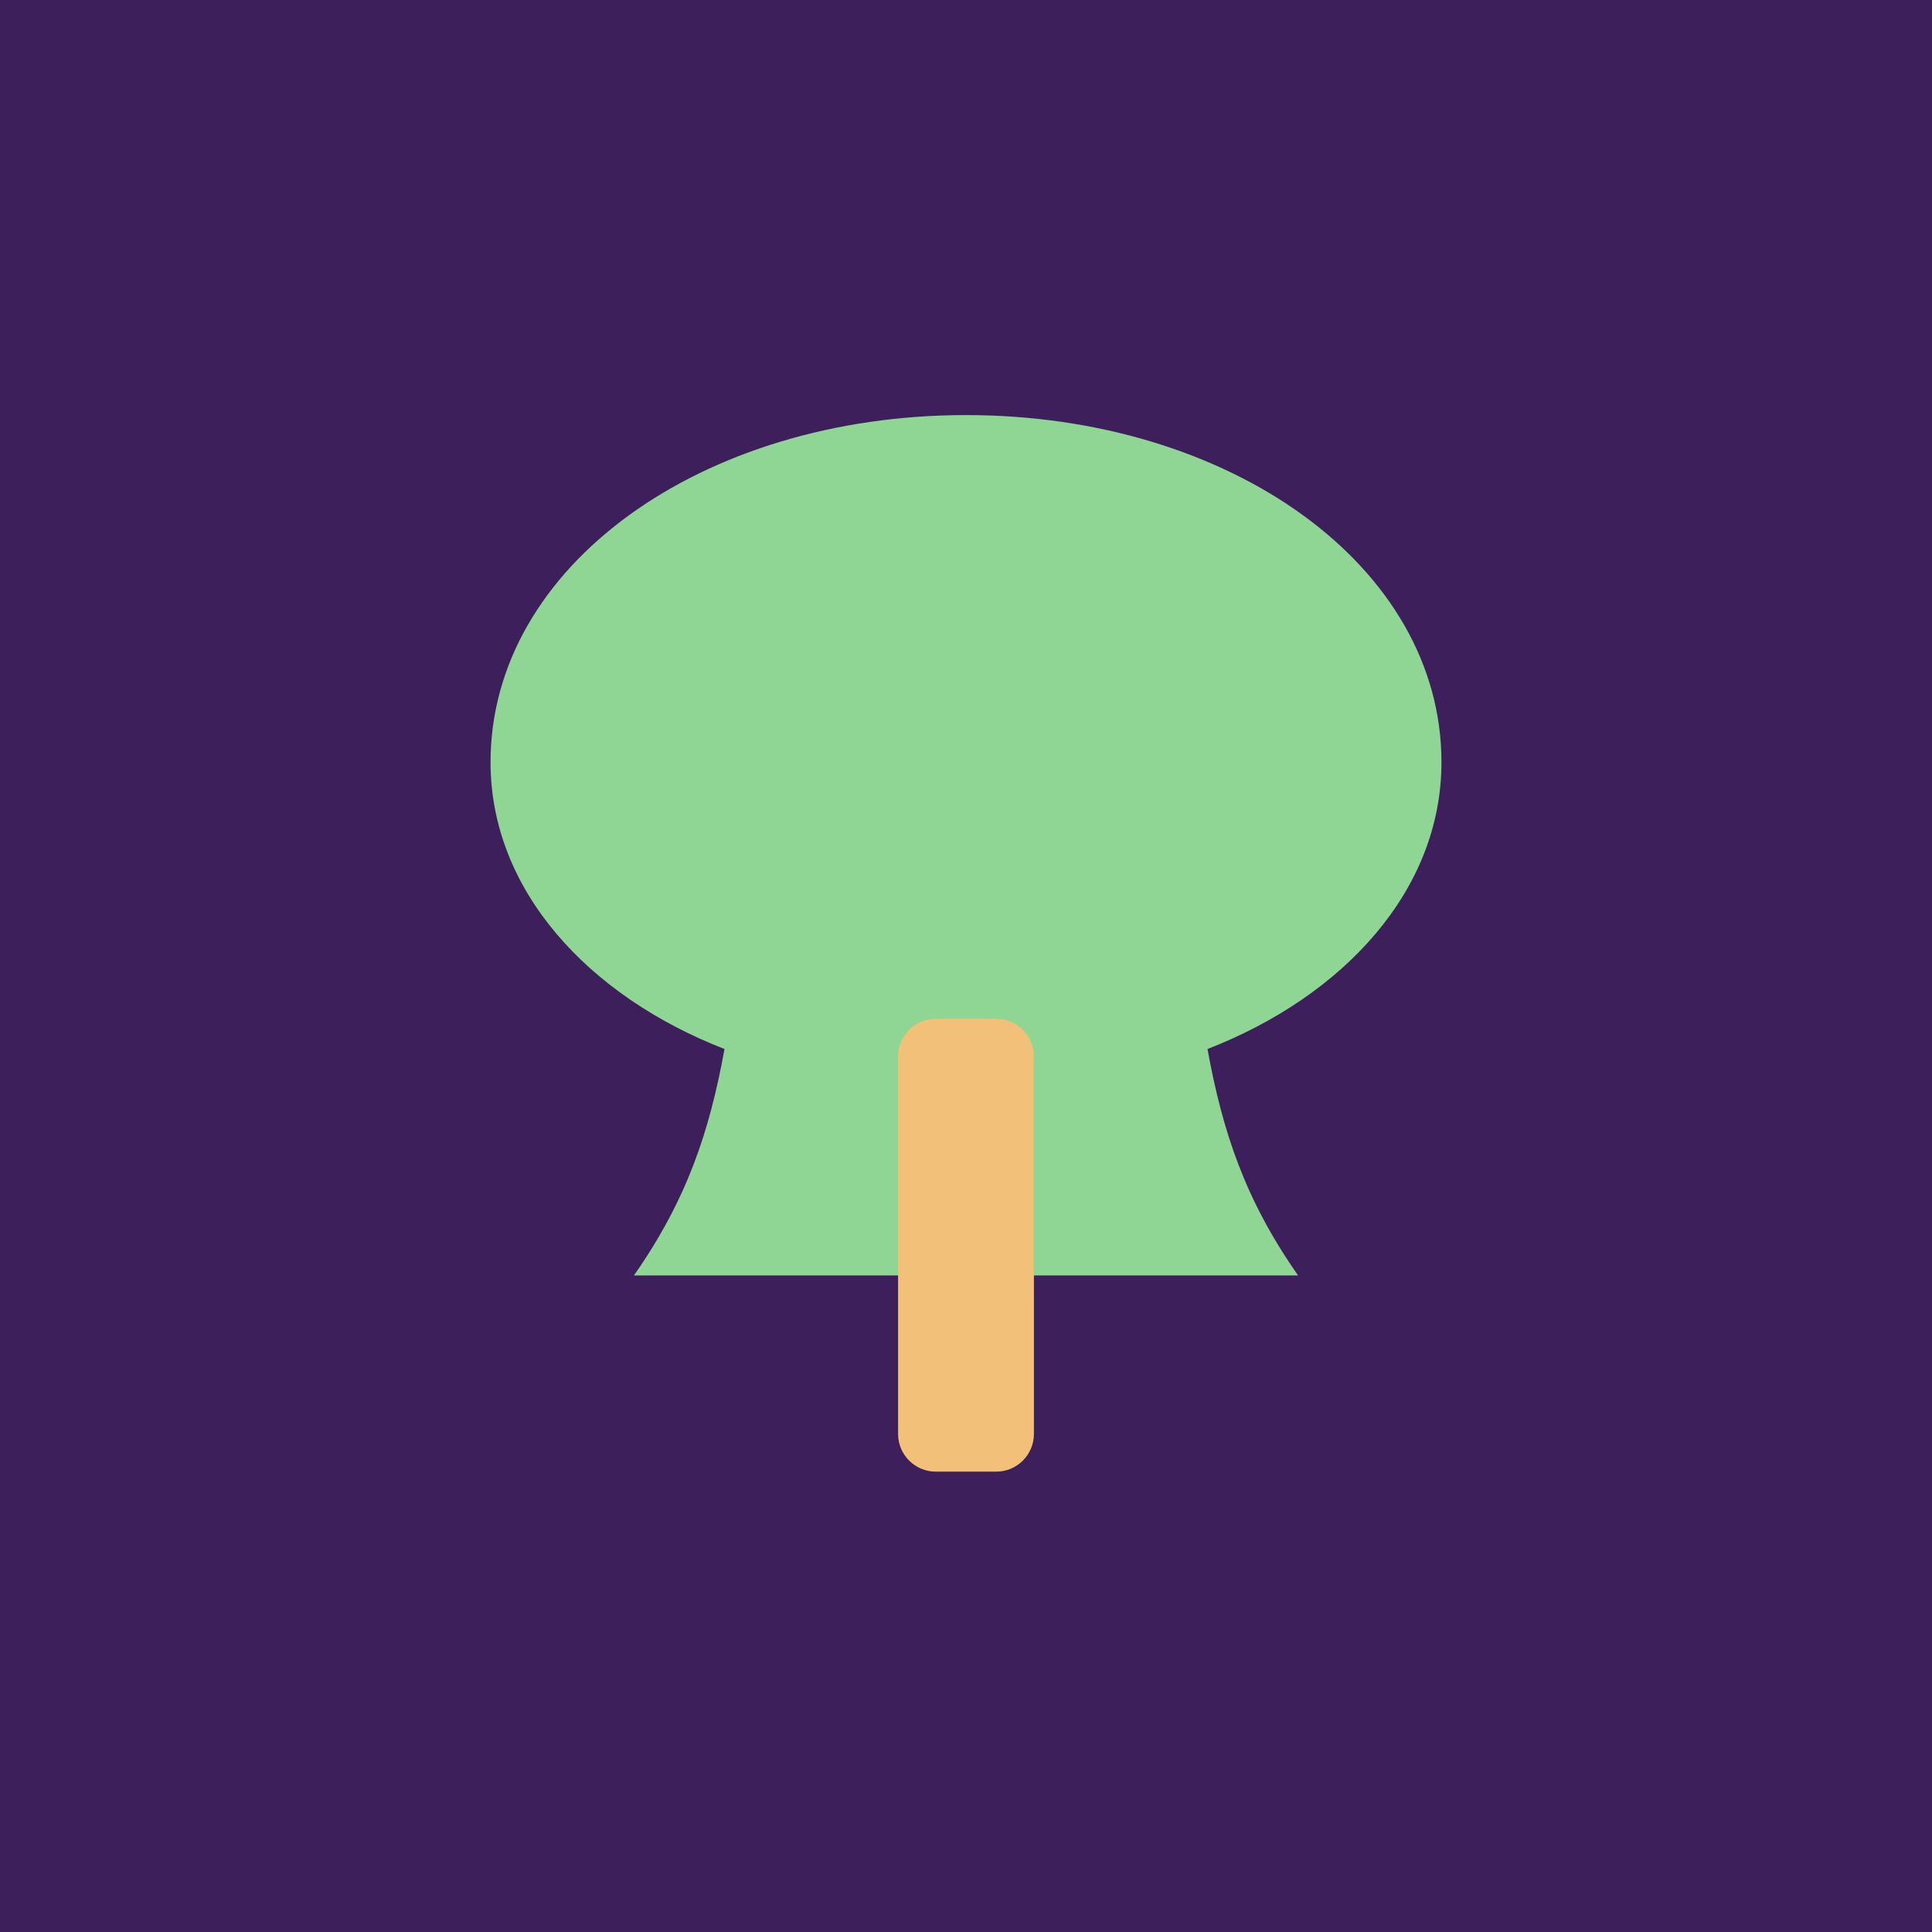
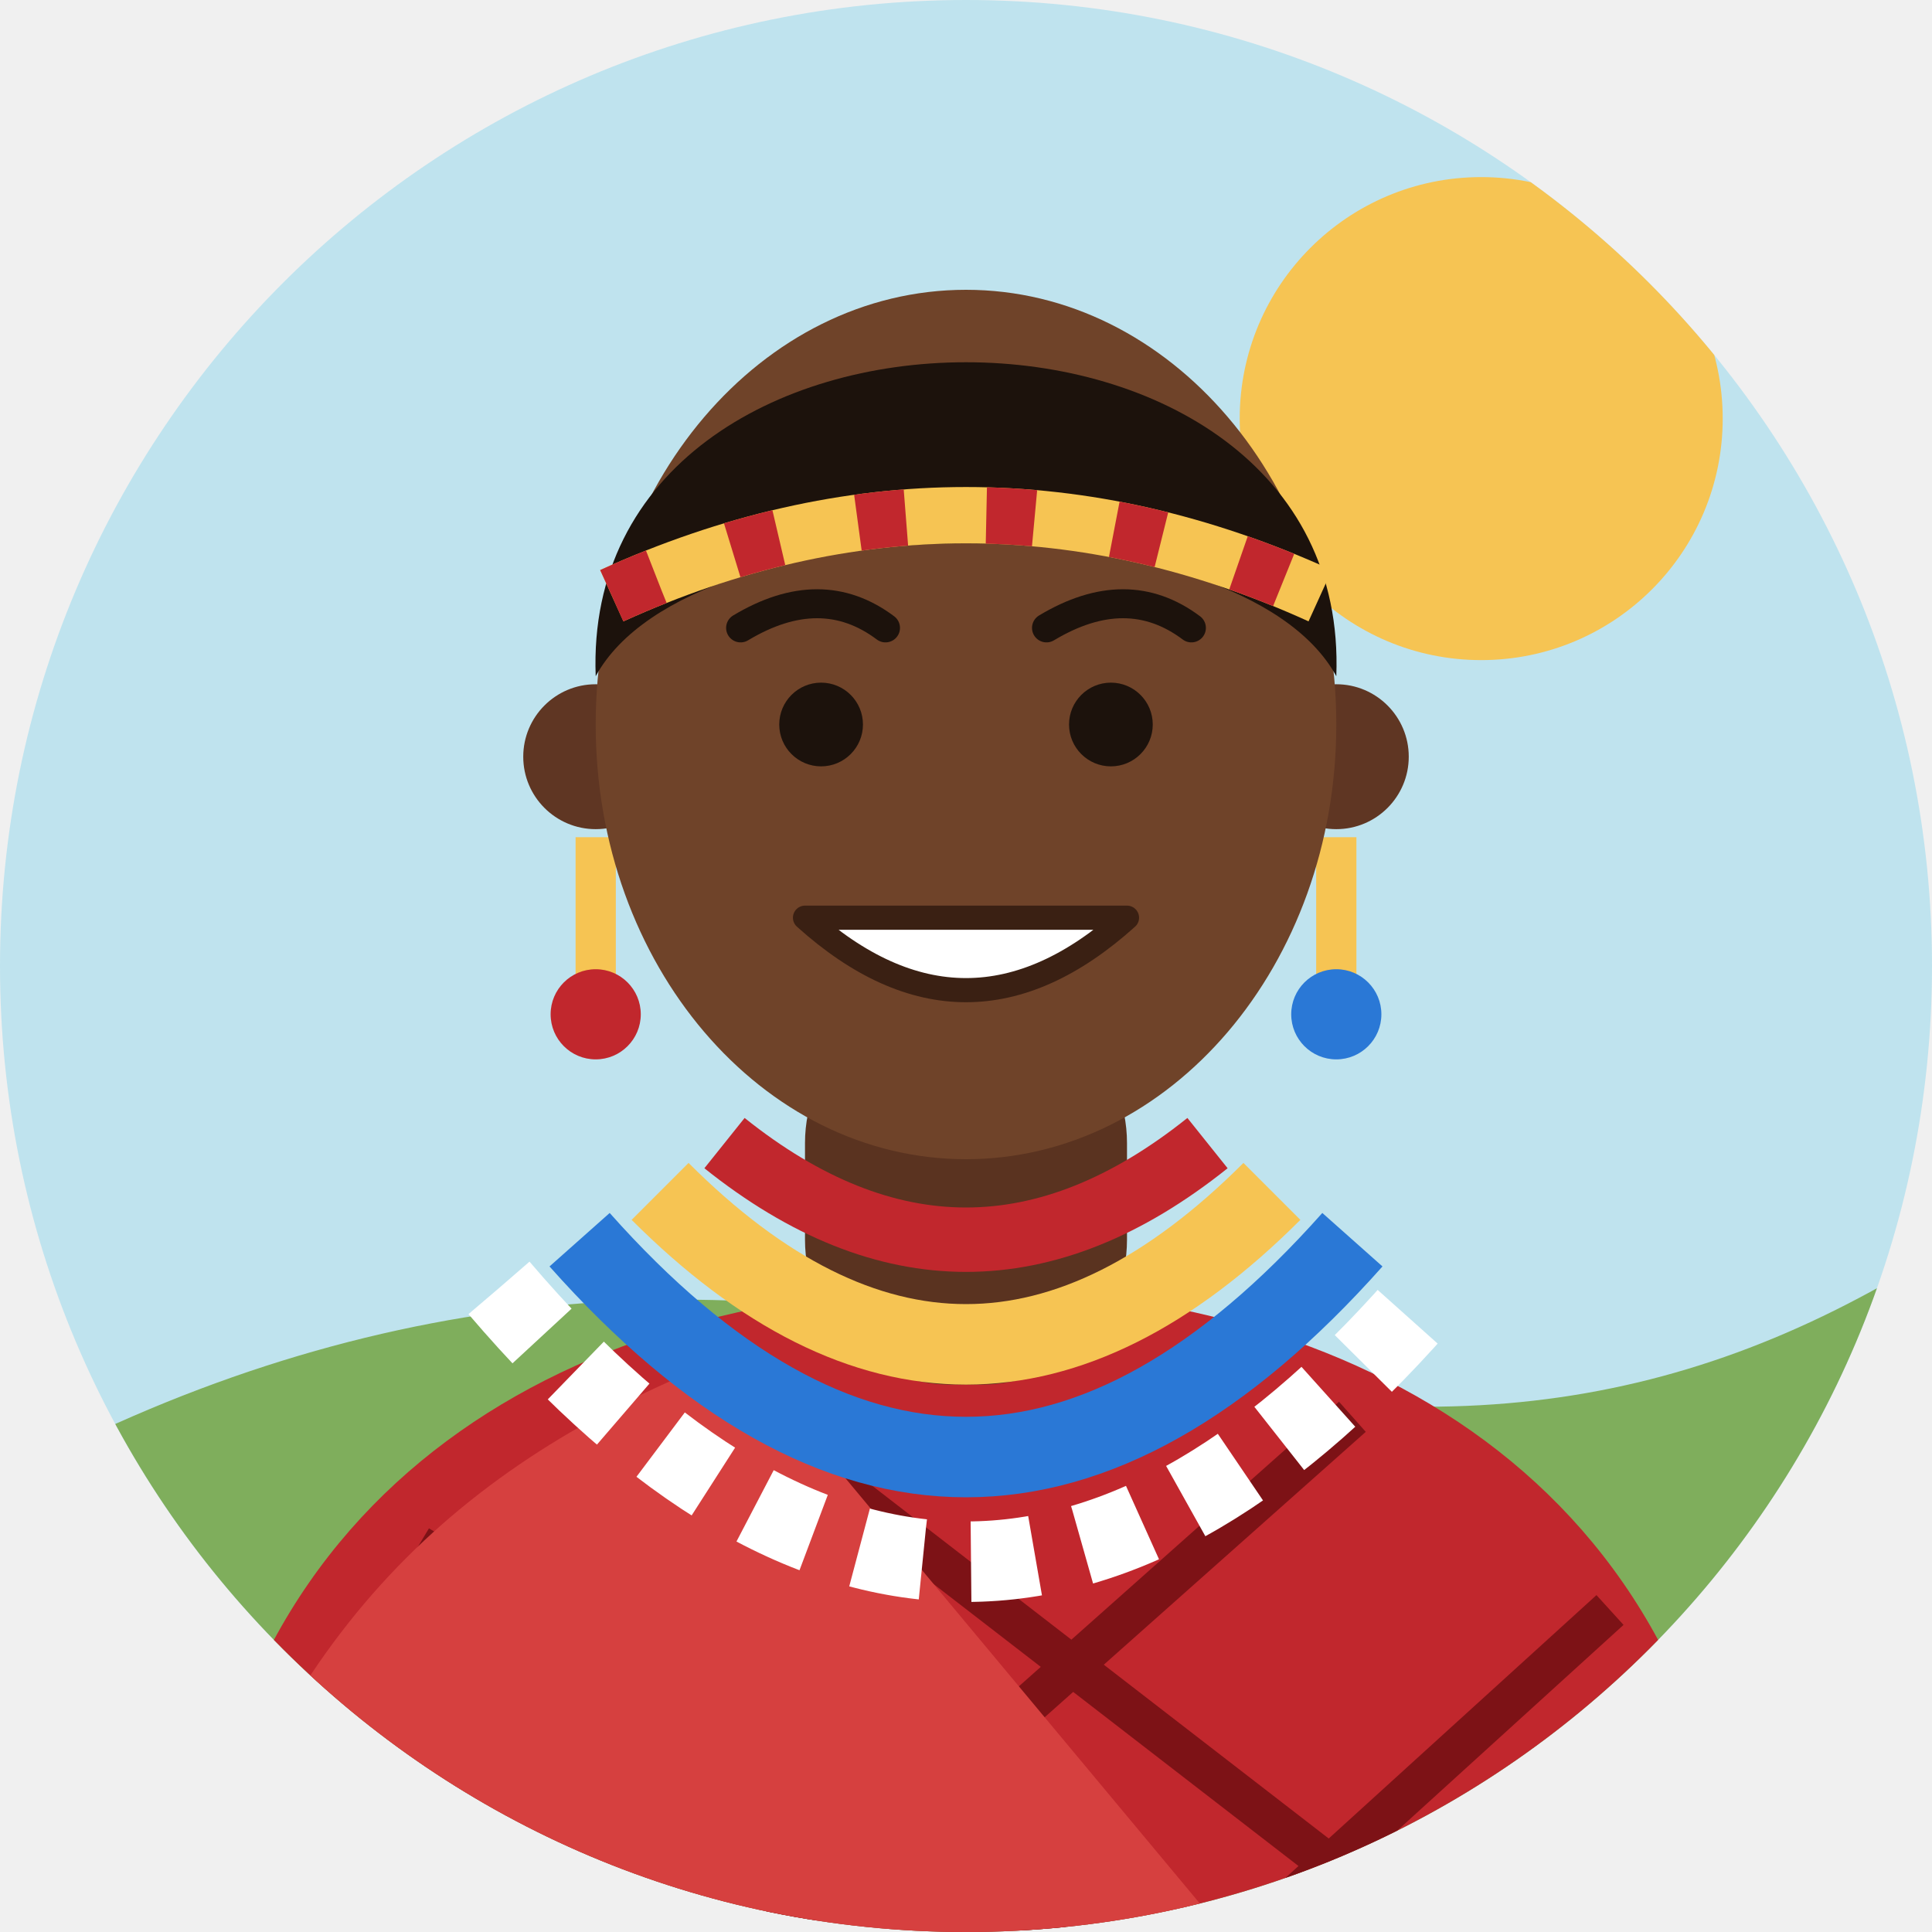
- <svg xmlns="http://www.w3.org/2000/svg" viewBox="0 0 512 512">
-   <rect width="512" height="512" fill="#3d1f5c" />
-   <path d="M256 110c-70 0-126 40-126 92 0 34 26 62 62 76-4 22-10 40-24 60h176c-14-20-20-38-24-60 36-14 62-42 62-76 0-52-56-92-126-92z" fill="#8fd694" />
-   <rect x="238" y="270" width="36" height="120" rx="10" fill="#f2c078" />
+ <svg xmlns="http://www.w3.org/2000/svg" viewBox="0 0 120 120">
+   <clipPath id="ma">
+     <circle cx="60" cy="60" r="60" />
+   </clipPath>
+   <g clip-path="url(#ma)">
+     <rect width="120" height="120" fill="#bfe3ee" />
+     <circle cx="92" cy="26" r="15" fill="#f6c453" />
+     <path d="M0 92c22-12 44-14 66-8s38 4 54-6v42H0z" fill="#7fae5c" />
+     <path d="M12 120c2-28 24-40 48-40s46 12 48 40z" fill="#c1272d" />
+     <path d="M26 96l40 24M44 86l44 34M84 88l-36 32M100 100l-22 20M20 108l14 12" stroke="#7d1216" stroke-width="2.5" />
+     <path d="M12 120c6-20 18-30 34-36l30 36z" fill="#d6403f" />
+     <rect x="50" y="62" width="20" height="24" rx="9" fill="#5a3320" />
+     <path d="M31 80q29 34 58 0" fill="none" stroke="#fff" stroke-width="5" stroke-dasharray="4 3" />
+     <path d="M36 77q24 27 48 0" fill="none" stroke="#2a78d6" stroke-width="5" />
+     <path d="M41 74q19 19 38 0" fill="none" stroke="#f6c453" stroke-width="5" />
+     <path d="M45 71q15 12 30 0" fill="none" stroke="#c1272d" stroke-width="4" />
+     <circle cx="37" cy="47" r="4.5" fill="#5f3623" />
+     <circle cx="83" cy="47" r="4.5" fill="#5f3623" />
+     <path d="M37 52v9M83 52v9" stroke="#f6c453" stroke-width="2.5" />
+     <circle cx="37" cy="63" r="2.8" fill="#c1272d" />
+     <circle cx="83" cy="63" r="2.8" fill="#2a78d6" />
+     <ellipse cx="60" cy="45" rx="23" ry="27" fill="#6f4329" />
+     <path d="M37 42c-1-26 47-26 46 0-6-11-40-11-46 0z" fill="#1c120c" />
+     <path d="M38 37q22-10 44 0" fill="none" stroke="#f6c453" stroke-width="3.5" />
+     <path d="M38 37q22-10 44 0" fill="none" stroke="#c1272d" stroke-width="3.5" stroke-dasharray="3 5" />
+     <circle cx="51" cy="45" r="2.6" fill="#1c120c" />
+     <circle cx="69" cy="45" r="2.6" fill="#1c120c" />
+     <path d="M46 39q5-3 9 0M65 39q5-3 9 0" stroke="#1c120c" stroke-width="1.8" fill="none" stroke-linecap="round" />
+     <path d="M50 57q10 9 20 0z" fill="#fff" stroke="#3a2013" stroke-width="1.5" stroke-linejoin="round" />
+   </g>
</svg>
